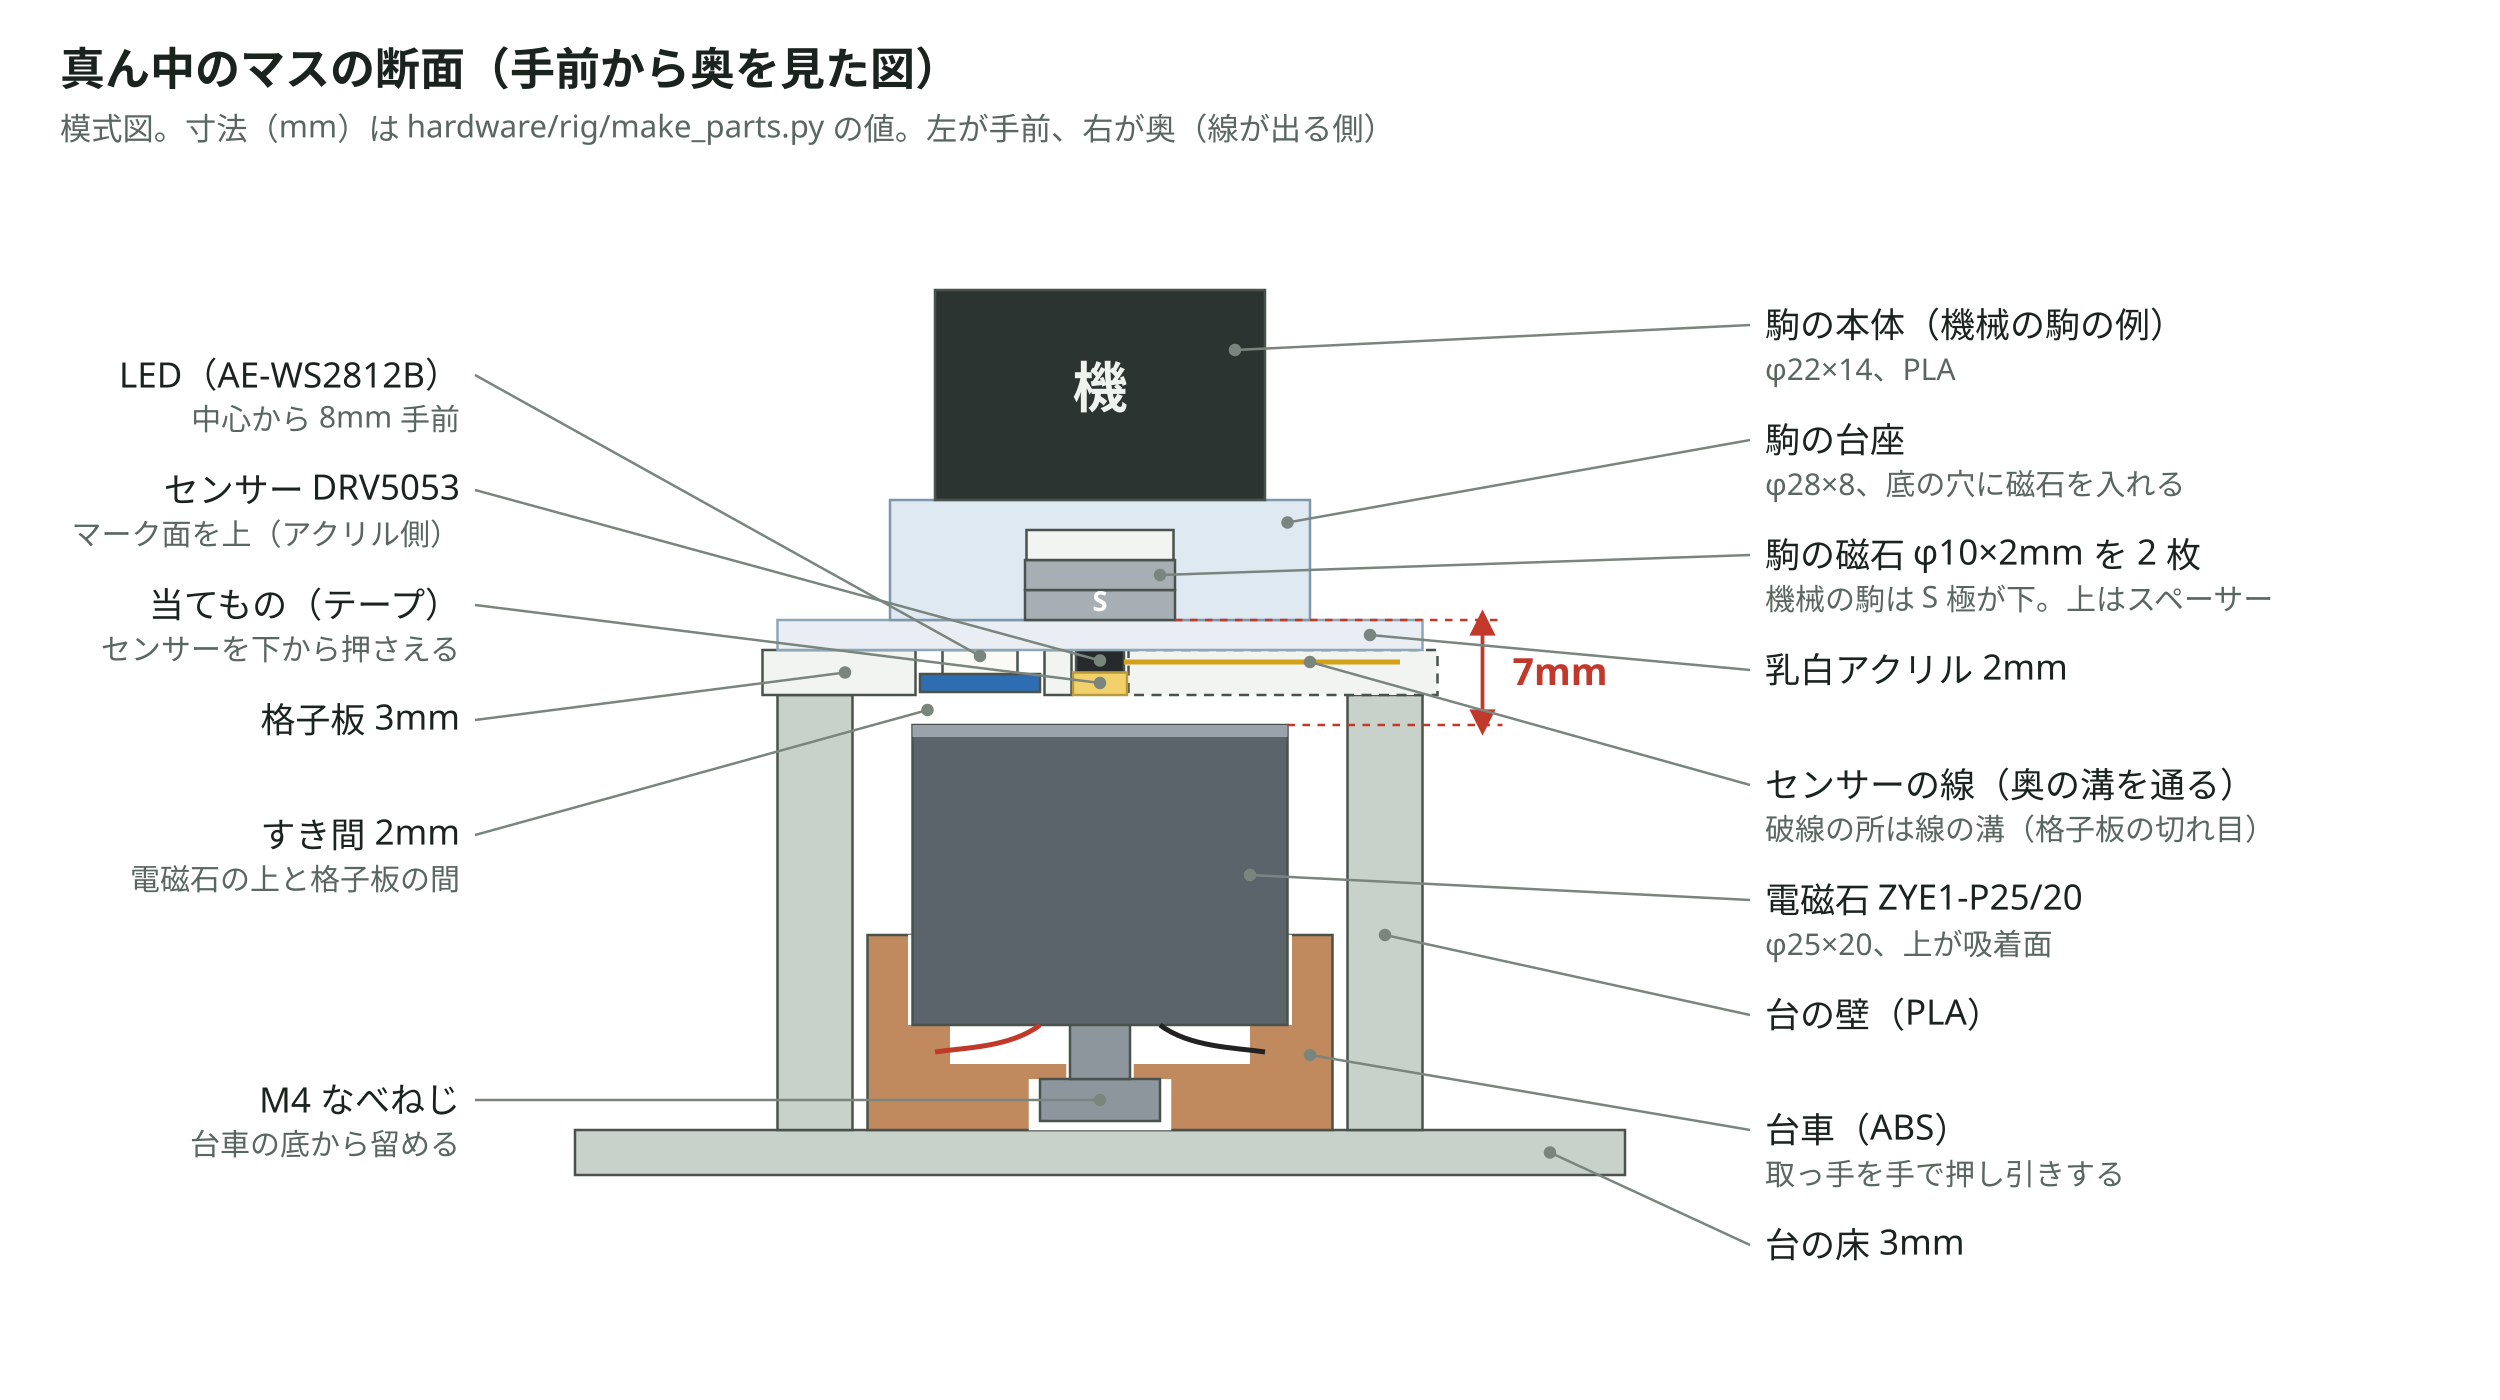
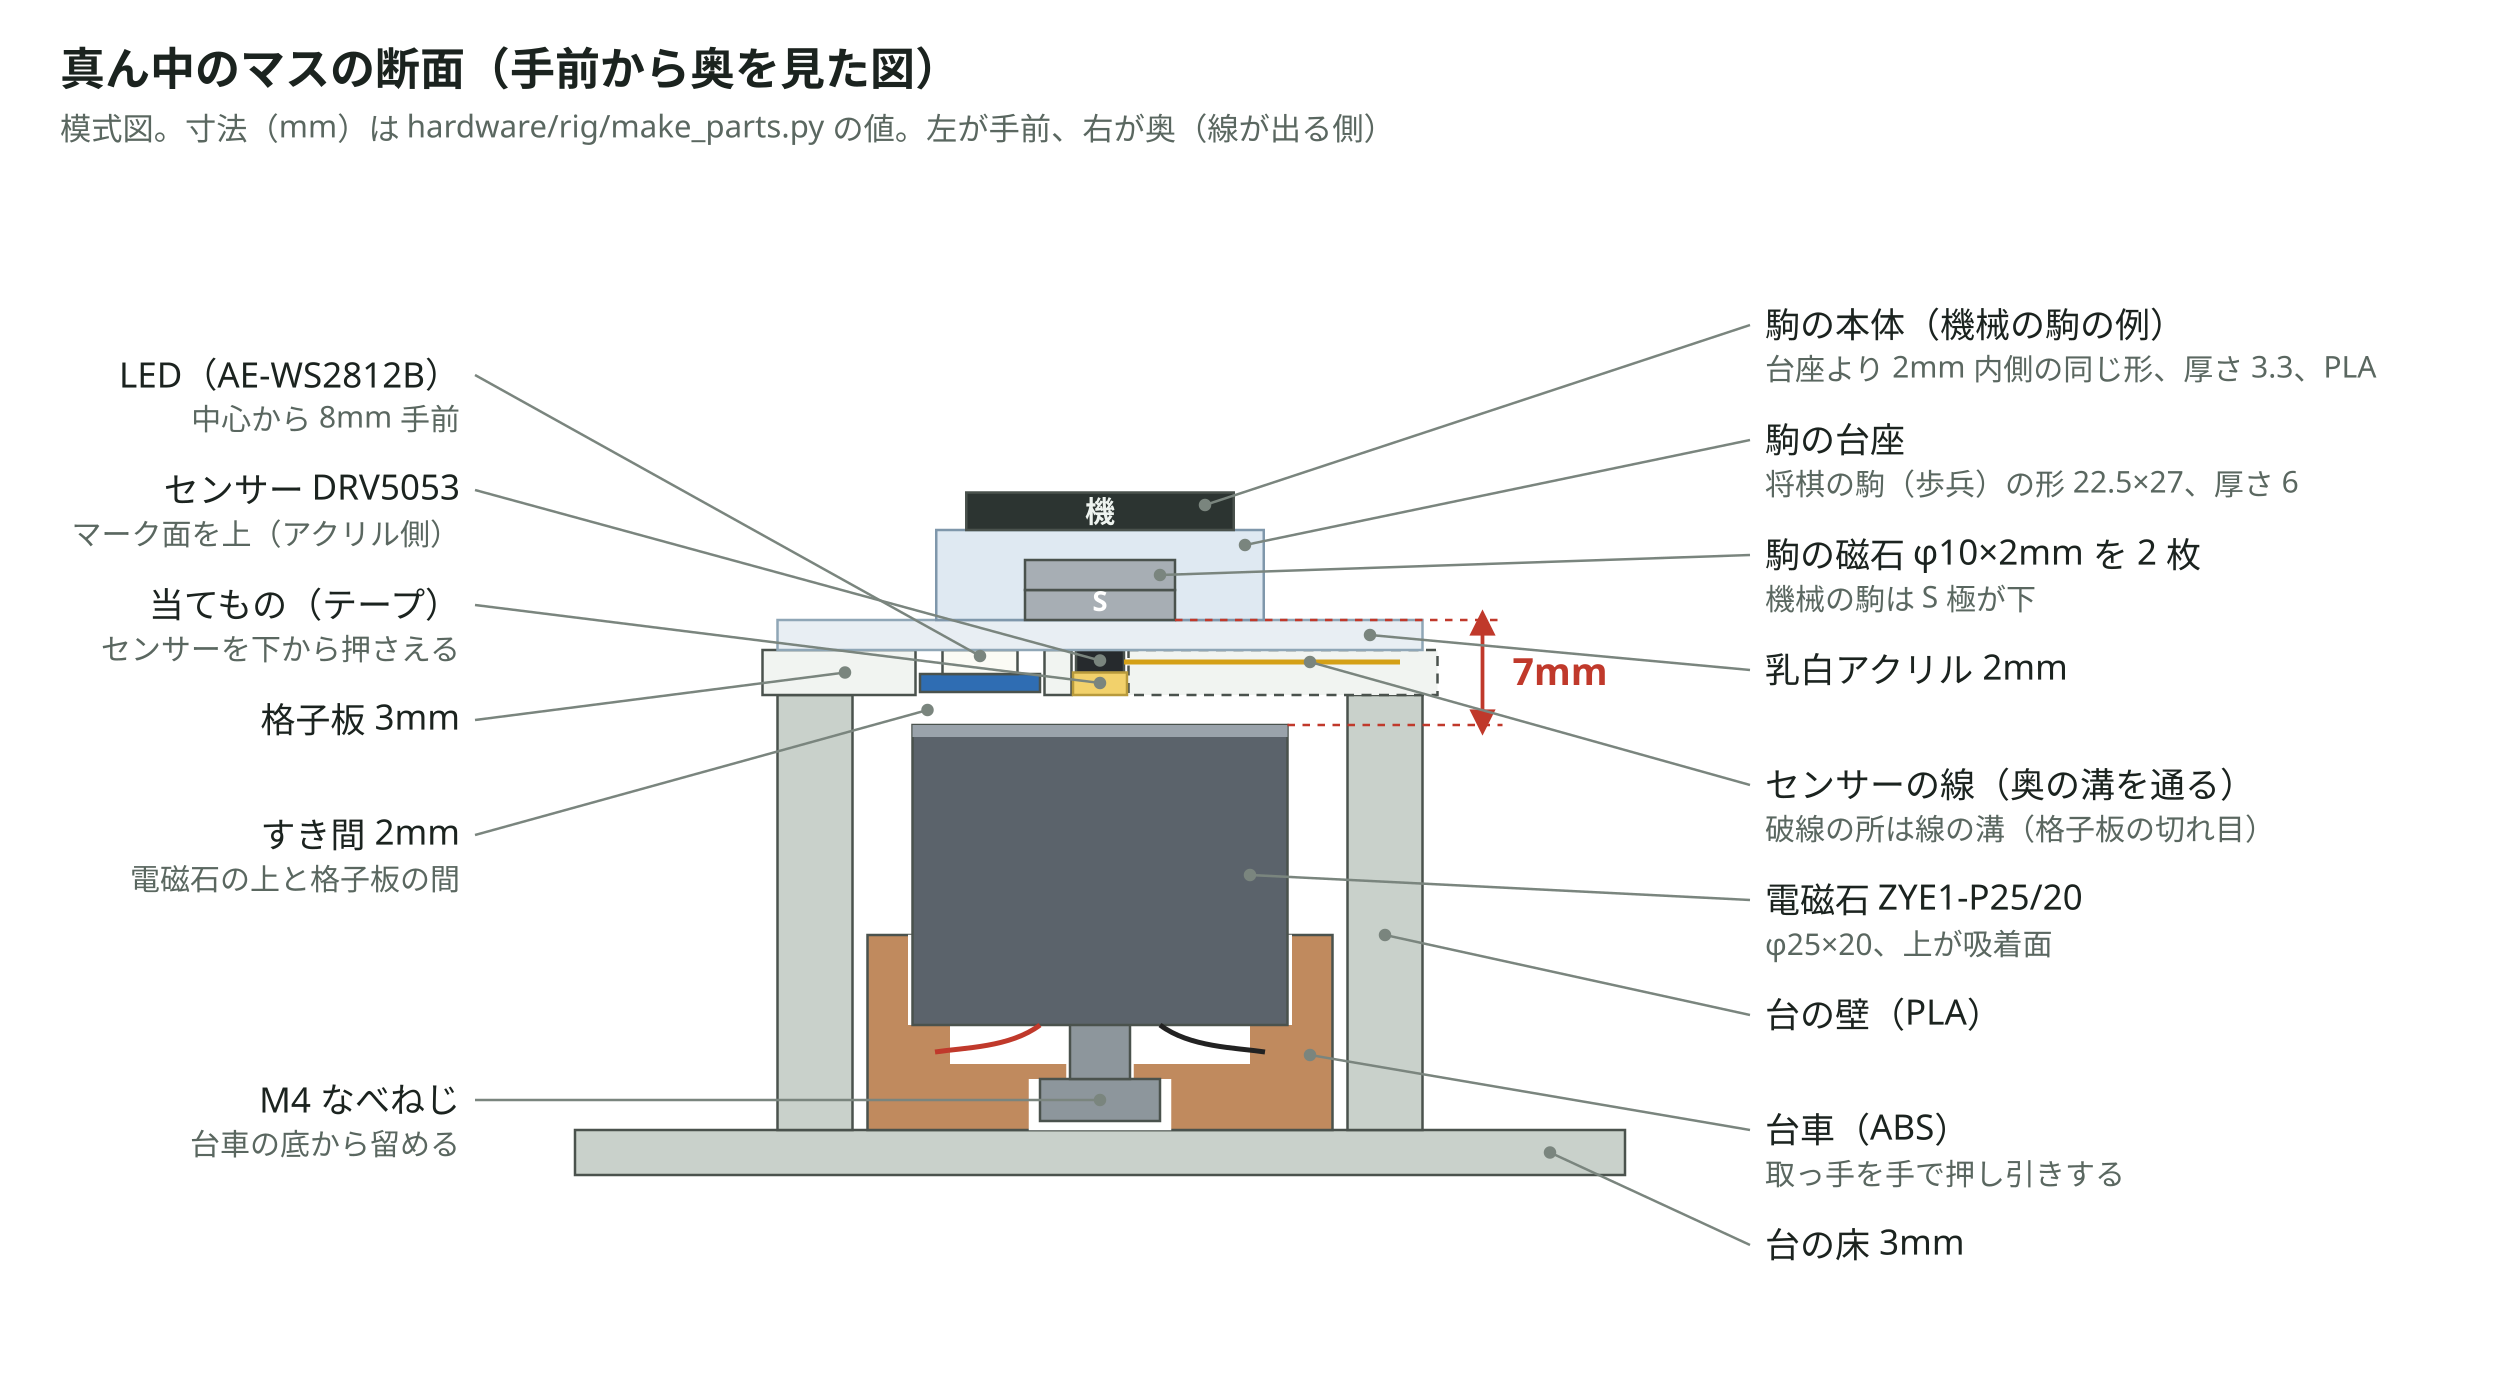
<svg xmlns="http://www.w3.org/2000/svg" viewBox="0 0 1000 560" width="1000" height="560" font-family="'Hiragino Sans','Yu Gothic UI','Meiryo','Noto Sans JP',sans-serif">
  <rect width="1000" height="560" fill="#ffffff" />
  <defs>
    <marker id="a" viewBox="0 0 10 10" refX="5" refY="5" markerWidth="7" markerHeight="7" orient="auto-start-reverse">
      <path d="M0 0 L10 5 L0 10 z" fill="#c0392b" />
    </marker>
  </defs>
  <text x="24.0" y="34.0" font-size="18" text-anchor="start" font-weight="bold" fill="#1b231f">真ん中のマスの断面（手前から奥を見た図）</text>
  <text x="24.0" y="56.0" font-size="12.5" text-anchor="start" font-weight="normal" fill="#5a6760">模式図。寸法（mm）は hardware/rig/make_parts.py の値。左が手前、右が奥（線が出る側）</text>
  <rect x="230.0" y="452.0" width="420.0" height="18.0" fill="#c9d1cb" stroke="#4a524d" stroke-width="1" />
  <rect x="311.0" y="278.0" width="30.0" height="174.0" fill="#c9d1cb" stroke="#4a524d" stroke-width="1" />
  <rect x="539.0" y="278.0" width="30.0" height="174.0" fill="#c9d1cb" stroke="#4a524d" stroke-width="1" />
  <rect x="347.0" y="374.0" width="186.0" height="78.0" fill="#c08a5e" stroke="#4a524d" stroke-width="1" />
  <rect x="363.2" y="373.9" width="153.6" height="36.1" fill="#ffffff" stroke="none" stroke-width="1" />
  <rect x="380.0" y="409.9" width="120.0" height="15.7" fill="#ffffff" stroke="none" stroke-width="1" />
  <rect x="411.5" y="431.6" width="57.0" height="20.5" fill="#ffffff" stroke="none" stroke-width="1" />
  <rect x="426.5" y="425.5" width="27.0" height="6.1" fill="#ffffff" stroke="none" stroke-width="1" />
  <rect x="416.0" y="431.6" width="48.0" height="16.8" fill="#8d969c" stroke="#4a524d" stroke-width="1" />
  <rect x="428.0" y="398.0" width="24.0" height="33.6" fill="#8d969c" stroke="#4a524d" stroke-width="1" />
  <rect x="365.0" y="290.0" width="150.0" height="120.0" fill="#5b636b" stroke="#4a524d" stroke-width="1" />
  <rect x="365.0" y="290.0" width="150.0" height="4.8" fill="#9aa3ab" stroke="none" stroke-width="1" />
  <path d="M416.0 410.0 C404.0 419.0 386.0 419.0 374.0 420.8" stroke="#c0392b" stroke-width="2" fill="none" />
  <path d="M464.0 410.0 C476.0 419.0 494.0 419.0 506.0 420.8" stroke="#222" stroke-width="2" fill="none" />
  <rect x="305.0" y="260.0" width="61.2" height="18.0" fill="#f1f4f1" stroke="#4a524d" stroke-width="1" />
  <rect x="417.8" y="260.0" width="10.8" height="18.0" fill="#f1f4f1" stroke="#4a524d" stroke-width="1" />
  <rect x="451.4" y="260.0" width="123.6" height="18.0" fill="#f1f4f1" stroke="#4a524d" stroke-width="1" stroke-dasharray="4 3" />
  <rect x="368.0" y="269.6" width="48.0" height="7.2" fill="#2f6db3" stroke="#4a524d" stroke-width="1" />
  <rect x="377.0" y="260.0" width="30.0" height="9.6" fill="#fbfbf5" stroke="#4a524d" stroke-width="1" />
  <rect x="430.4" y="260.0" width="19.2" height="9.0" fill="#262a2d" stroke="#4a524d" stroke-width="1" />
  <rect x="429.2" y="269.0" width="21.6" height="9.0" fill="#f2d16b" stroke="#b89a3c" stroke-width="1" />
  <path d="M449.6 264.8 L560.0 264.8" stroke="#d4a017" stroke-width="2" />
  <rect x="311.0" y="248.0" width="258.0" height="12.0" fill="#e8eef3" stroke="#8fa6b6" stroke-width="1" />
-   <rect x="356.0" y="200.0" width="168.0" height="48.0" fill="#dfe9f2" stroke="#7f97ab" stroke-width="1" />
+   <rect x="374.5" y="212.0" width="131.0" height="36.0" fill="#dfe9f2" stroke="#7f97ab" stroke-width="1" />
  <rect x="410.0" y="236.0" width="60.0" height="12.0" fill="#a7aeb4" stroke="#4a524d" stroke-width="1" />
  <rect x="410.0" y="224.0" width="60.0" height="12.0" fill="#a7aeb4" stroke="#4a524d" stroke-width="1" />
  <text x="440.0" y="244.4" font-size="11" text-anchor="middle" font-weight="bold" fill="#ffffff">S</text>
-   <rect x="410.6" y="212.0" width="58.8" height="12.0" fill="#f1f4f1" stroke="#4a524d" stroke-width="1" />
-   <rect x="374.0" y="116.0" width="132.0" height="84.0" fill="#2c3431" stroke="#4a524d" stroke-width="1" />
-   <text x="440.0" y="163.0" font-size="22" text-anchor="middle" font-weight="bold" fill="#eef3ef">機</text>
+   <rect x="386.5" y="197.0" width="107.0" height="15.0" fill="#2c3431" stroke="#4a524d" stroke-width="1" />
+   <text x="440.0" y="209.0" font-size="12" text-anchor="middle" font-weight="bold" fill="#eef3ef">機</text>
  <path d="M515.0 290.0 H601.0 M470.0 248.0 H601.0" stroke="#c0392b" stroke-width="1" stroke-dasharray="3 3" />
  <path d="M593.0 289.0 V249.0" stroke="#c0392b" stroke-width="1.5" marker-start="url(#a)" marker-end="url(#a)" />
  <text x="605.0" y="274.0" font-size="15" text-anchor="start" font-weight="bold" fill="#c0392b">7mm</text>
-   <path d="M494.0 140.0 L700.0 130.0" stroke="#7a857e" stroke-width="1" fill="none" />
-   <circle cx="494.0" cy="140.0" r="2.5" fill="#7a857e" />
+   <path d="M482.0 202.0 L700.0 130.0" stroke="#7a857e" stroke-width="1" fill="none" />
+   <circle cx="482.0" cy="202.0" r="2.5" fill="#7a857e" />
  <text x="706.0" y="135.0" font-size="14" text-anchor="start" font-weight="normal" fill="#1b231f">駒の本体（機械の駒の例）</text>
-   <text x="706.0" y="152.0" font-size="12" text-anchor="start" font-weight="normal" fill="#5a6760">φ22×14、PLA</text>
-   <path d="M515.0 209.0 L700.0 176.0" stroke="#7a857e" stroke-width="1" fill="none" />
-   <circle cx="515.0" cy="209.0" r="2.5" fill="#7a857e" />
+   <text x="706.0" y="152.0" font-size="12" text-anchor="start" font-weight="normal" fill="#5a6760">台座より 2mm 内側の同じ形、厚さ 3.3、PLA</text>
+   <path d="M498.0 218.0 L700.0 176.0" stroke="#7a857e" stroke-width="1" fill="none" />
+   <circle cx="498.0" cy="218.0" r="2.5" fill="#7a857e" />
  <text x="706.0" y="181.0" font-size="14" text-anchor="start" font-weight="normal" fill="#1b231f">駒の台座</text>
-   <text x="706.0" y="198.0" font-size="12" text-anchor="start" font-weight="normal" fill="#5a6760">φ28×8、底の穴に磁石を入れる</text>
+   <text x="706.0" y="198.0" font-size="12" text-anchor="start" font-weight="normal" fill="#5a6760">将棋の駒（歩兵）の形 22.5×27、厚さ 6</text>
  <path d="M464.0 230.0 L700.0 222.0" stroke="#7a857e" stroke-width="1" fill="none" />
  <circle cx="464.0" cy="230.0" r="2.5" fill="#7a857e" />
  <text x="706.0" y="227.0" font-size="14" text-anchor="start" font-weight="normal" fill="#1b231f">駒の磁石 φ10×2mm を 2 枚</text>
-   <text x="706.0" y="244.0" font-size="12" text-anchor="start" font-weight="normal" fill="#5a6760">機械の駒は S 極が下。上はスペーサー</text>
+   <text x="706.0" y="244.0" font-size="12" text-anchor="start" font-weight="normal" fill="#5a6760">機械の駒は S 極が下</text>
  <path d="M548.0 254.0 L700.0 268.0" stroke="#7a857e" stroke-width="1" fill="none" />
  <circle cx="548.0" cy="254.0" r="2.5" fill="#7a857e" />
  <text x="706.0" y="273.0" font-size="14" text-anchor="start" font-weight="normal" fill="#1b231f">乳白アクリル 2mm</text>
  <path d="M524.0 264.8 L700.0 314.0" stroke="#7a857e" stroke-width="1" fill="none" />
  <circle cx="524.0" cy="264.8" r="2.5" fill="#7a857e" />
  <text x="706.0" y="319.0" font-size="14" text-anchor="start" font-weight="normal" fill="#1b231f">センサーの線（奥の溝を通る）</text>
  <text x="706.0" y="336.0" font-size="12" text-anchor="start" font-weight="normal" fill="#5a6760">破線の所は線の溝（格子板の切れ目）</text>
  <path d="M500.0 350.0 L700.0 360.0" stroke="#7a857e" stroke-width="1" fill="none" />
  <circle cx="500.0" cy="350.0" r="2.5" fill="#7a857e" />
  <text x="706.0" y="365.0" font-size="14" text-anchor="start" font-weight="normal" fill="#1b231f">電磁石 ZYE1-P25/20</text>
  <text x="706.0" y="382.0" font-size="12" text-anchor="start" font-weight="normal" fill="#5a6760">φ25×20、上が吸着面</text>
  <path d="M554.0 374.0 L700.0 406.0" stroke="#7a857e" stroke-width="1" fill="none" />
  <circle cx="554.0" cy="374.0" r="2.5" fill="#7a857e" />
  <text x="706.0" y="411.0" font-size="14" text-anchor="start" font-weight="normal" fill="#1b231f">台の壁（PLA）</text>
  <path d="M524.0 422.0 L700.0 452.0" stroke="#7a857e" stroke-width="1" fill="none" />
  <circle cx="524.0" cy="422.0" r="2.5" fill="#7a857e" />
  <text x="706.0" y="457.0" font-size="14" text-anchor="start" font-weight="normal" fill="#1b231f">台車（ABS）</text>
  <text x="706.0" y="474.0" font-size="12" text-anchor="start" font-weight="normal" fill="#5a6760">取っ手を手で押し引きする</text>
  <path d="M620.0 461.0 L700.0 498.0" stroke="#7a857e" stroke-width="1" fill="none" />
  <circle cx="620.0" cy="461.0" r="2.5" fill="#7a857e" />
  <text x="706.0" y="503.0" font-size="14" text-anchor="start" font-weight="normal" fill="#1b231f">台の床 3mm</text>
  <path d="M392.0 262.4 L190.0 150.0" stroke="#7a857e" stroke-width="1" fill="none" />
  <circle cx="392.0" cy="262.4" r="2.5" fill="#7a857e" />
  <text x="184.0" y="155.0" font-size="14" text-anchor="end" font-weight="normal" fill="#1b231f">LED（AE-WS2812B）</text>
  <text x="184.0" y="172.0" font-size="12" text-anchor="end" font-weight="normal" fill="#5a6760">中心から 8mm 手前</text>
  <path d="M440.0 264.2 L190.0 196.0" stroke="#7a857e" stroke-width="1" fill="none" />
  <circle cx="440.0" cy="264.2" r="2.5" fill="#7a857e" />
  <text x="184.0" y="201.0" font-size="14" text-anchor="end" font-weight="normal" fill="#1b231f">センサー DRV5053</text>
  <text x="184.0" y="218.0" font-size="12" text-anchor="end" font-weight="normal" fill="#5a6760">マーク面を上（アクリル側）</text>
  <path d="M440.0 273.2 L190.0 242.0" stroke="#7a857e" stroke-width="1" fill="none" />
  <circle cx="440.0" cy="273.2" r="2.5" fill="#7a857e" />
  <text x="184.0" y="247.0" font-size="14" text-anchor="end" font-weight="normal" fill="#1b231f">当てもの（テープ）</text>
  <text x="184.0" y="264.0" font-size="12" text-anchor="end" font-weight="normal" fill="#5a6760">センサーを下から押さえる</text>
  <path d="M338.0 269.0 L190.0 288.0" stroke="#7a857e" stroke-width="1" fill="none" />
  <circle cx="338.0" cy="269.0" r="2.5" fill="#7a857e" />
  <text x="184.0" y="293.0" font-size="14" text-anchor="end" font-weight="normal" fill="#1b231f">格子板 3mm</text>
  <path d="M371.0 284.0 L190.0 334.0" stroke="#7a857e" stroke-width="1" fill="none" />
  <circle cx="371.0" cy="284.0" r="2.5" fill="#7a857e" />
  <text x="184.0" y="339.0" font-size="14" text-anchor="end" font-weight="normal" fill="#1b231f">すき間 2mm</text>
  <text x="184.0" y="356.0" font-size="12" text-anchor="end" font-weight="normal" fill="#5a6760">電磁石の上と格子板の間</text>
  <path d="M440.0 440.0 L190.0 440.0" stroke="#7a857e" stroke-width="1" fill="none" />
  <circle cx="440.0" cy="440.0" r="2.5" fill="#7a857e" />
  <text x="184.0" y="445.0" font-size="14" text-anchor="end" font-weight="normal" fill="#1b231f">M4 なべねじ</text>
  <text x="184.0" y="462.0" font-size="12" text-anchor="end" font-weight="normal" fill="#5a6760">台車の底から留める</text>
</svg>
